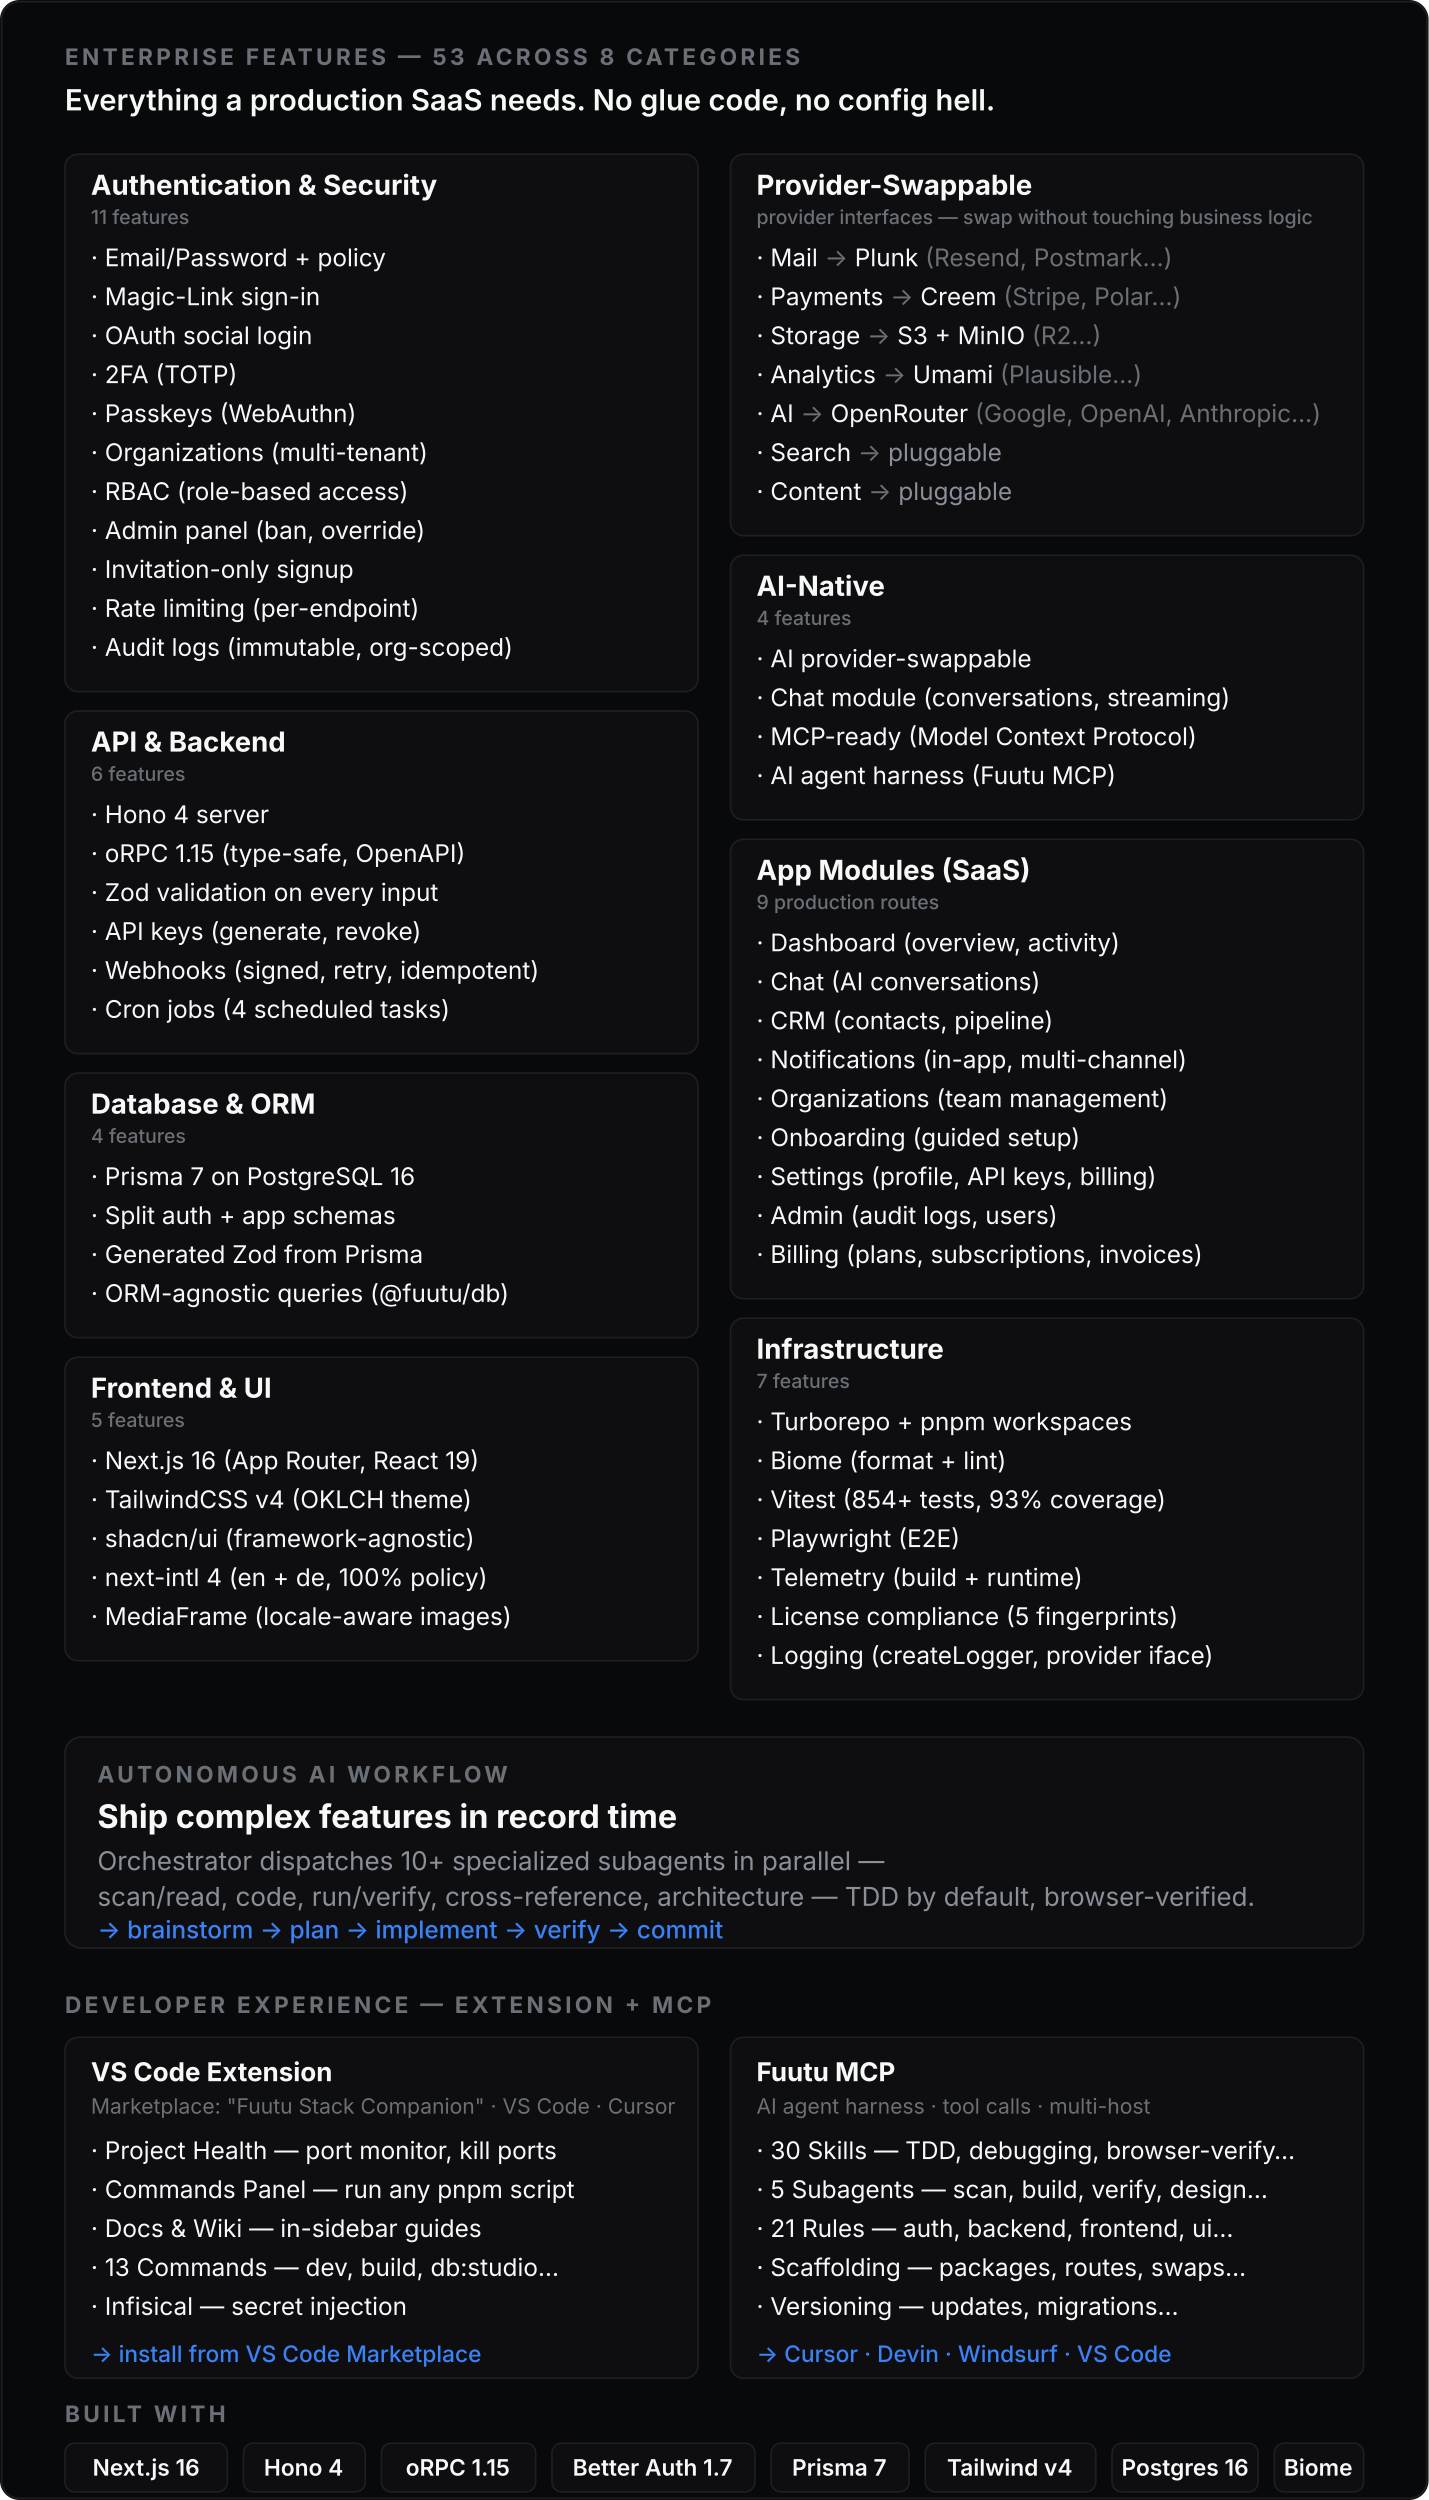
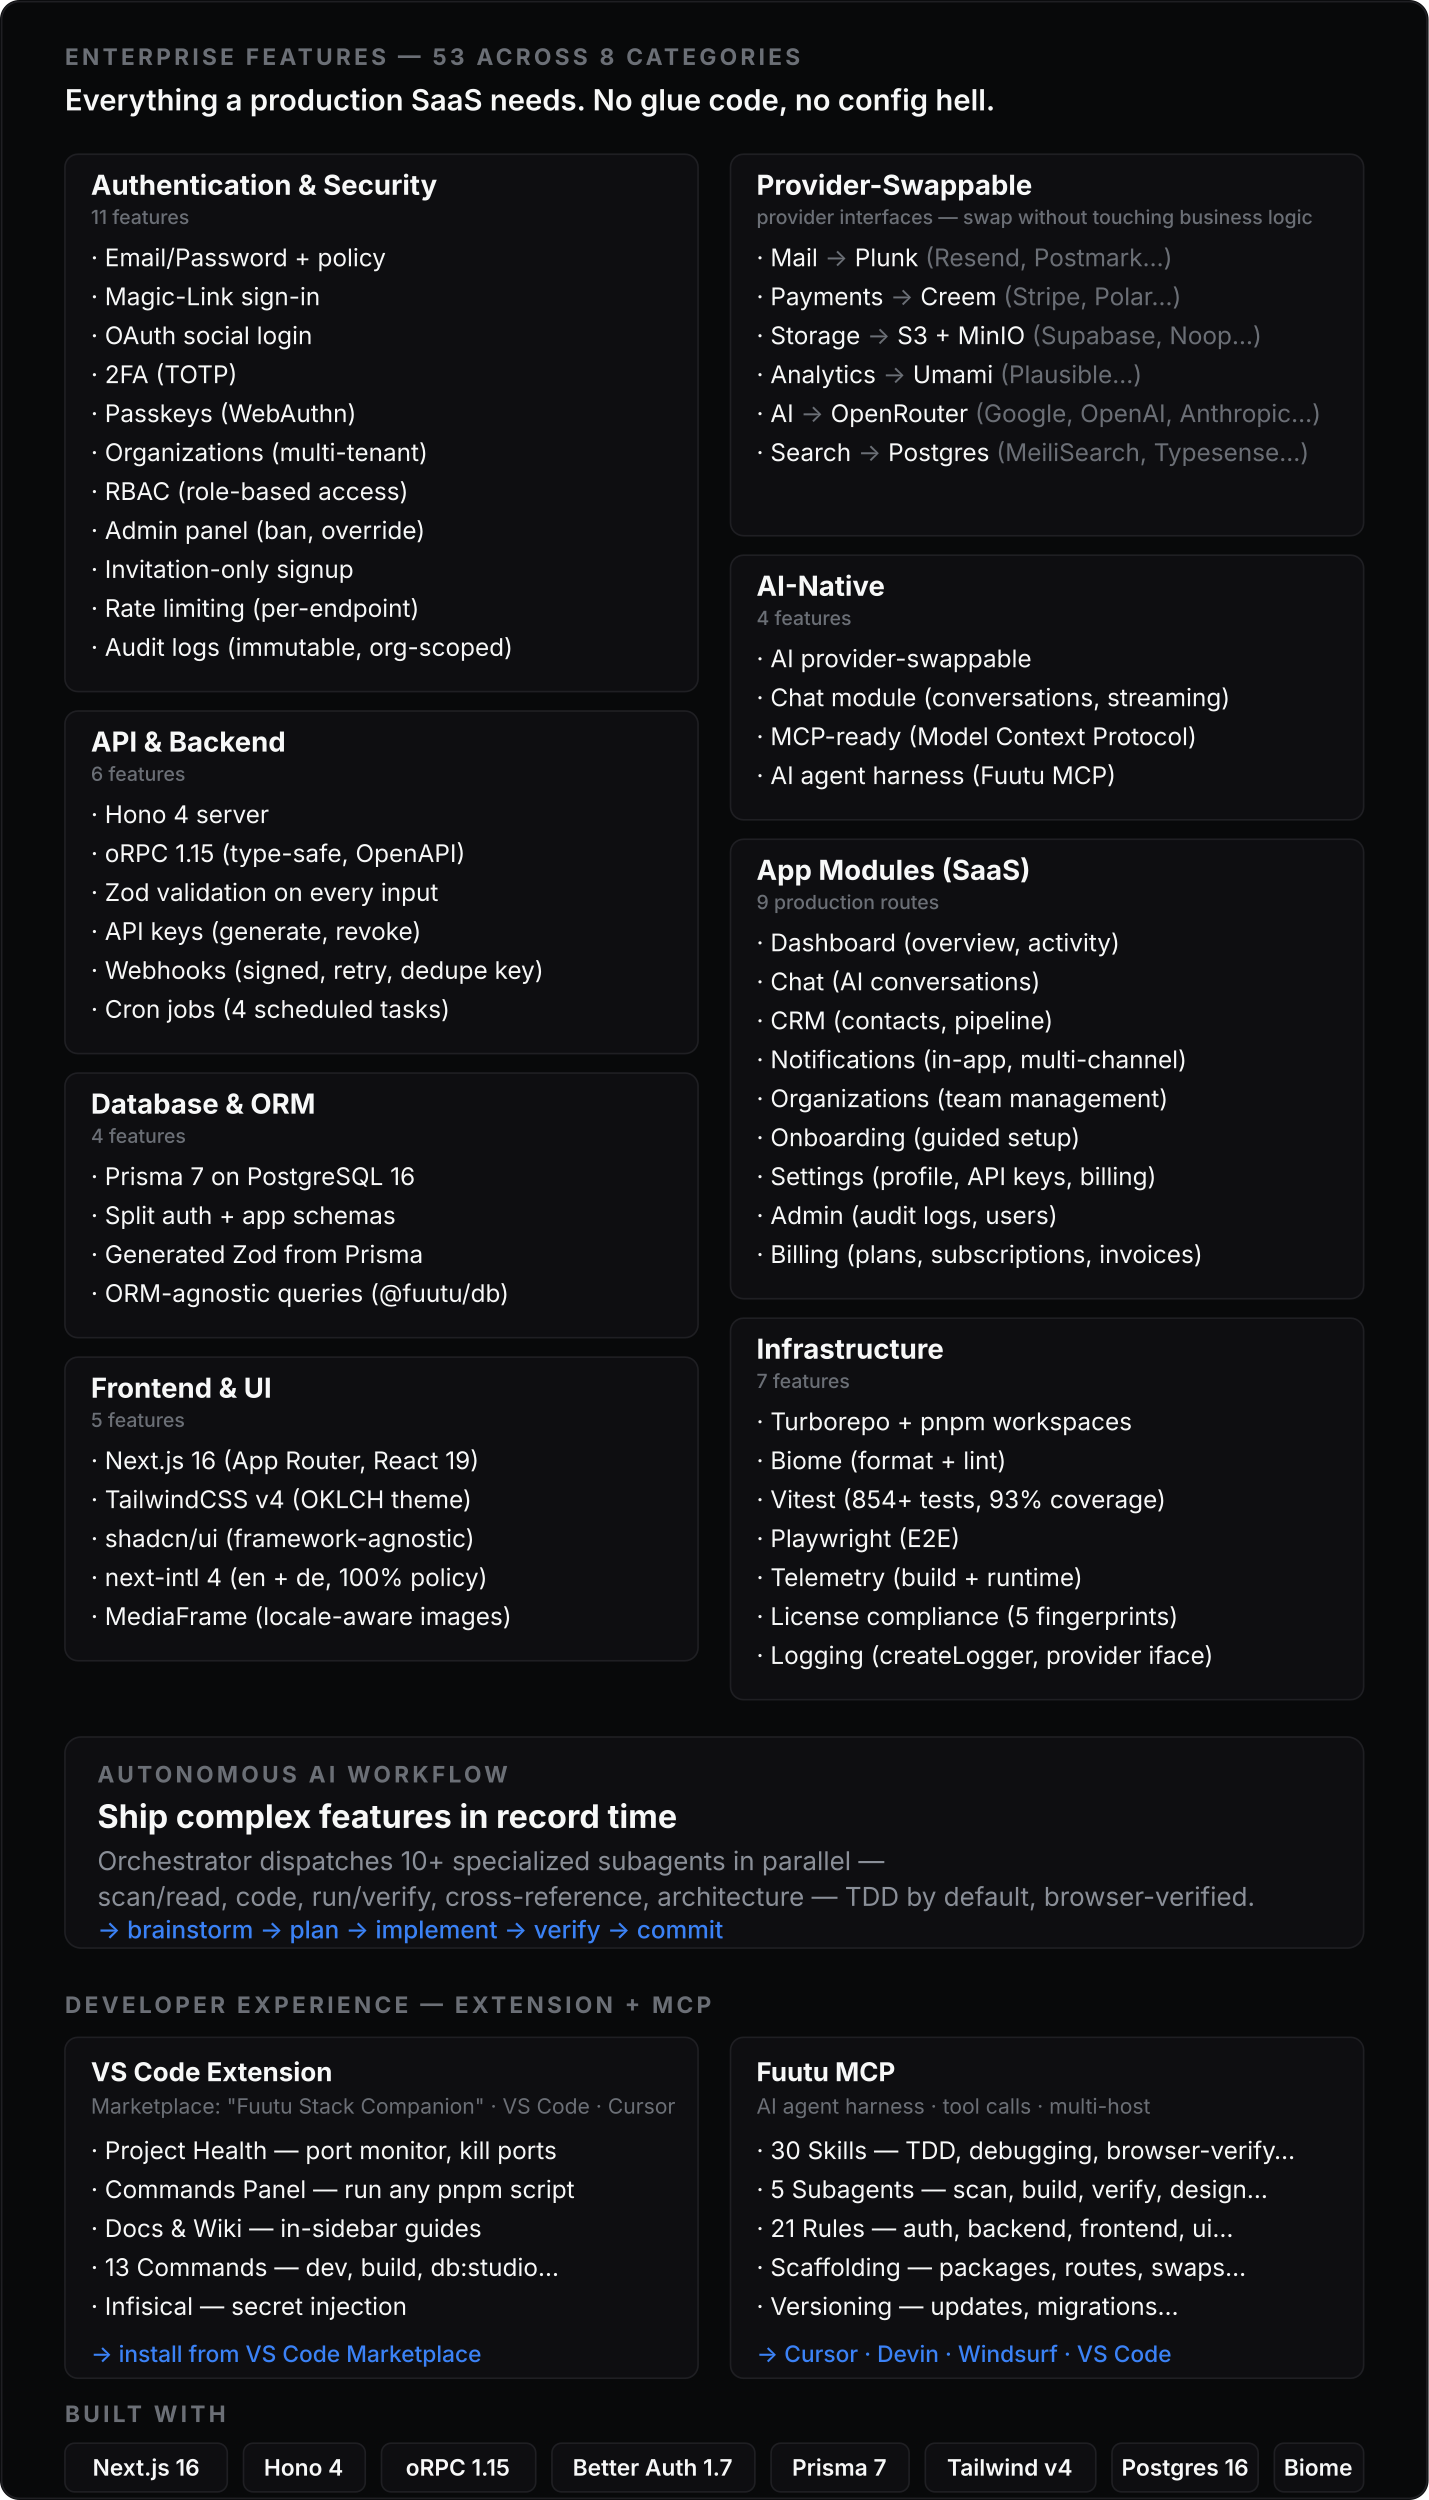
<svg xmlns="http://www.w3.org/2000/svg" viewBox="0 0 880 1540" width="100%" role="img" aria-label="Fuutu Stack — 53 enterprise features, AI workflow, agent harness, tech stack">
  <rect width="880" height="1540" rx="12" fill="#08090A" />
  <rect x="1" y="1" width="878" height="1538" rx="11" fill="none" stroke="#1F1F23" stroke-width="1" />
  <text x="40" y="40" font-family="system-ui, -apple-system, sans-serif" font-size="14" font-weight="700" fill="#6B6F76" letter-spacing="2">
    ENTERPRISE FEATURES — 53 ACROSS 8 CATEGORIES
  </text>
  <text x="40" y="68" font-family="system-ui, -apple-system, sans-serif" font-size="18" font-weight="600" fill="#F7F8F8">
    Everything a production SaaS needs. No glue code, no config hell.
  </text>
  <rect x="40" y="95" width="390" height="331" rx="8" fill="#0E0E11" stroke="#1F1F23" stroke-width="1" />
  <text x="56" y="120" font-family="system-ui, -apple-system, sans-serif" font-size="17" font-weight="700" fill="#F7F8F8">
    Authentication &amp; Security
  </text>
  <text x="56" y="138" font-family="system-ui, -apple-system, sans-serif" font-size="12" font-weight="500" fill="#6B6F76">
    11 features
  </text>
  <g font-family="system-ui, -apple-system, sans-serif" font-size="15" font-weight="400" fill="#F7F8F8">
    <text x="56" y="164">· Email/Password + policy</text>
    <text x="56" y="188">· Magic-Link sign-in</text>
    <text x="56" y="212">· OAuth social login</text>
    <text x="56" y="236">· 2FA (TOTP)</text>
    <text x="56" y="260">· Passkeys (WebAuthn)</text>
    <text x="56" y="284">· Organizations (multi-tenant)</text>
    <text x="56" y="308">· RBAC (role-based access)</text>
    <text x="56" y="332">· Admin panel (ban, override)</text>
    <text x="56" y="356">· Invitation-only signup</text>
    <text x="56" y="380">· Rate limiting (per-endpoint)</text>
    <text x="56" y="404">· Audit logs (immutable, org-scoped)</text>
  </g>
  <rect x="40" y="438" width="390" height="211" rx="8" fill="#0E0E11" stroke="#1F1F23" stroke-width="1" />
  <text x="56" y="463" font-family="system-ui, -apple-system, sans-serif" font-size="17" font-weight="700" fill="#F7F8F8">
    API &amp; Backend
  </text>
  <text x="56" y="481" font-family="system-ui, -apple-system, sans-serif" font-size="12" font-weight="500" fill="#6B6F76">
    6 features
  </text>
  <g font-family="system-ui, -apple-system, sans-serif" font-size="15" font-weight="400" fill="#F7F8F8">
    <text x="56" y="507">· Hono 4 server</text>
    <text x="56" y="531">· oRPC 1.15 (type-safe, OpenAPI)</text>
    <text x="56" y="555">· Zod validation on every input</text>
    <text x="56" y="579">· API keys (generate, revoke)</text>
-     <text x="56" y="603">· Webhooks (signed, retry, idempotent)</text>
+     <text x="56" y="603">· Webhooks (signed, retry, dedupe key)</text>
    <text x="56" y="627">· Cron jobs (4 scheduled tasks)</text>
  </g>
  <rect x="40" y="661" width="390" height="163" rx="8" fill="#0E0E11" stroke="#1F1F23" stroke-width="1" />
  <text x="56" y="686" font-family="system-ui, -apple-system, sans-serif" font-size="17" font-weight="700" fill="#F7F8F8">
    Database &amp; ORM
  </text>
  <text x="56" y="704" font-family="system-ui, -apple-system, sans-serif" font-size="12" font-weight="500" fill="#6B6F76">
    4 features
  </text>
  <g font-family="system-ui, -apple-system, sans-serif" font-size="15" font-weight="400" fill="#F7F8F8">
    <text x="56" y="730">· Prisma 7 on PostgreSQL 16</text>
    <text x="56" y="754">· Split auth + app schemas</text>
    <text x="56" y="778">· Generated Zod from Prisma</text>
    <text x="56" y="802">· ORM-agnostic queries (@fuutu/db)</text>
  </g>
  <rect x="40" y="836" width="390" height="187" rx="8" fill="#0E0E11" stroke="#1F1F23" stroke-width="1" />
  <text x="56" y="861" font-family="system-ui, -apple-system, sans-serif" font-size="17" font-weight="700" fill="#F7F8F8">
    Frontend &amp; UI
  </text>
  <text x="56" y="879" font-family="system-ui, -apple-system, sans-serif" font-size="12" font-weight="500" fill="#6B6F76">
    5 features
  </text>
  <g font-family="system-ui, -apple-system, sans-serif" font-size="15" font-weight="400" fill="#F7F8F8">
    <text x="56" y="905">· Next.js 16 (App Router, React 19)</text>
    <text x="56" y="929">· TailwindCSS v4 (OKLCH theme)</text>
    <text x="56" y="953">· shadcn/ui (framework-agnostic)</text>
    <text x="56" y="977">· next-intl 4 (en + de, 100% policy)</text>
    <text x="56" y="1001">· MediaFrame (locale-aware images)</text>
  </g>
  <rect x="450" y="95" width="390" height="235" rx="8" fill="#0E0E11" stroke="#1F1F23" stroke-width="1" />
  <text x="466" y="120" font-family="system-ui, -apple-system, sans-serif" font-size="17" font-weight="700" fill="#F7F8F8">
    Provider-Swappable
  </text>
  <text x="466" y="138" font-family="system-ui, -apple-system, sans-serif" font-size="12" font-weight="500" fill="#6B6F76">
    provider interfaces — swap without touching business logic
  </text>
  <g font-family="system-ui, -apple-system, sans-serif" font-size="15" font-weight="400">
    <text x="466" y="164" fill="#F7F8F8">· Mail <tspan fill="#6B6F76">→</tspan>
      <tspan fill="#F7F8F8">Plunk</tspan>
      <tspan fill="#6B6F76">(Resend, Postmark…)</tspan>
    </text>
    <text x="466" y="188" fill="#F7F8F8">· Payments <tspan fill="#6B6F76">→</tspan>
      <tspan fill="#F7F8F8">Creem</tspan>
      <tspan fill="#6B6F76">(Stripe, Polar…)</tspan>
    </text>
    <text x="466" y="212" fill="#F7F8F8">· Storage <tspan fill="#6B6F76">→</tspan>
      <tspan fill="#F7F8F8">S3 + MinIO</tspan>
-       <tspan fill="#6B6F76">(R2…)</tspan>
+       <tspan fill="#6B6F76">(Supabase, Noop…)</tspan>
    </text>
    <text x="466" y="236" fill="#F7F8F8">· Analytics <tspan fill="#6B6F76">→</tspan>
      <tspan fill="#F7F8F8">Umami</tspan>
      <tspan fill="#6B6F76">(Plausible…)</tspan>
    </text>
    <text x="466" y="260" fill="#F7F8F8">· AI <tspan fill="#6B6F76">→</tspan>
      <tspan fill="#F7F8F8">OpenRouter</tspan>
      <tspan fill="#6B6F76">(Google, OpenAI, Anthropic…)</tspan>
    </text>
    <text x="466" y="284" fill="#F7F8F8">· Search <tspan fill="#6B6F76">→</tspan>
-       <tspan fill="#8A8F98">pluggable</tspan>
-     </text>
-     <text x="466" y="308" fill="#F7F8F8">· Content <tspan fill="#6B6F76">→</tspan>
-       <tspan fill="#8A8F98">pluggable</tspan>
+       <tspan fill="#F7F8F8">Postgres</tspan>
+       <tspan fill="#6B6F76">(MeiliSearch, Typesense…)</tspan>
    </text>
  </g>
  <rect x="450" y="342" width="390" height="163" rx="8" fill="#0E0E11" stroke="#1F1F23" stroke-width="1" />
  <text x="466" y="367" font-family="system-ui, -apple-system, sans-serif" font-size="17" font-weight="700" fill="#F7F8F8">
    AI-Native
  </text>
  <text x="466" y="385" font-family="system-ui, -apple-system, sans-serif" font-size="12" font-weight="500" fill="#6B6F76">
    4 features
  </text>
  <g font-family="system-ui, -apple-system, sans-serif" font-size="15" font-weight="400" fill="#F7F8F8">
    <text x="466" y="411">· AI provider-swappable</text>
    <text x="466" y="435">· Chat module (conversations, streaming)</text>
    <text x="466" y="459">· MCP-ready (Model Context Protocol)</text>
    <text x="466" y="483">· AI agent harness (Fuutu MCP)</text>
  </g>
  <rect x="450" y="517" width="390" height="283" rx="8" fill="#0E0E11" stroke="#1F1F23" stroke-width="1" />
  <text x="466" y="542" font-family="system-ui, -apple-system, sans-serif" font-size="17" font-weight="700" fill="#F7F8F8">
    App Modules (SaaS)
  </text>
  <text x="466" y="560" font-family="system-ui, -apple-system, sans-serif" font-size="12" font-weight="500" fill="#6B6F76">
    9 production routes
  </text>
  <g font-family="system-ui, -apple-system, sans-serif" font-size="15" font-weight="400" fill="#F7F8F8">
    <text x="466" y="586">· Dashboard (overview, activity)</text>
    <text x="466" y="610">· Chat (AI conversations)</text>
    <text x="466" y="634">· CRM (contacts, pipeline)</text>
    <text x="466" y="658">· Notifications (in-app, multi-channel)</text>
    <text x="466" y="682">· Organizations (team management)</text>
    <text x="466" y="706">· Onboarding (guided setup)</text>
    <text x="466" y="730">· Settings (profile, API keys, billing)</text>
    <text x="466" y="754">· Admin (audit logs, users)</text>
    <text x="466" y="778">· Billing (plans, subscriptions, invoices)</text>
  </g>
  <rect x="450" y="812" width="390" height="235" rx="8" fill="#0E0E11" stroke="#1F1F23" stroke-width="1" />
  <text x="466" y="837" font-family="system-ui, -apple-system, sans-serif" font-size="17" font-weight="700" fill="#F7F8F8">
    Infrastructure
  </text>
  <text x="466" y="855" font-family="system-ui, -apple-system, sans-serif" font-size="12" font-weight="500" fill="#6B6F76">
    7 features
  </text>
  <g font-family="system-ui, -apple-system, sans-serif" font-size="15" font-weight="400" fill="#F7F8F8">
    <text x="466" y="881">· Turborepo + pnpm workspaces</text>
    <text x="466" y="905">· Biome (format + lint)</text>
    <text x="466" y="929">· Vitest (854+ tests, 93% coverage)</text>
    <text x="466" y="953">· Playwright (E2E)</text>
    <text x="466" y="977">· Telemetry (build + runtime)</text>
    <text x="466" y="1001">· License compliance (5 fingerprints)</text>
    <text x="466" y="1025">· Logging (createLogger, provider iface)</text>
  </g>
  <rect x="40" y="1070" width="800" height="130" rx="10" fill="#0E0E11" stroke="#1F1F23" stroke-width="1" />
  <text x="60" y="1098" font-family="system-ui, -apple-system, sans-serif" font-size="14" font-weight="700" fill="#6B6F76" letter-spacing="2">
    AUTONOMOUS AI WORKFLOW
  </text>
  <text x="60" y="1126" font-family="system-ui, -apple-system, sans-serif" font-size="20" font-weight="700" fill="#F7F8F8">
    Ship complex features in record time
  </text>
  <text x="60" y="1152" font-family="system-ui, -apple-system, sans-serif" font-size="16" font-weight="400" fill="#8A8F98">
    Orchestrator dispatches 10+ specialized subagents in parallel —
  </text>
  <text x="60" y="1174" font-family="system-ui, -apple-system, sans-serif" font-size="16" font-weight="400" fill="#8A8F98">
    scan/read, code, run/verify, cross-reference, architecture — TDD by default, browser-verified.
  </text>
  <text x="60" y="1194" font-family="system-ui, -apple-system, sans-serif" font-size="15" font-weight="500" fill="#3B82F6">
    → brainstorm → plan → implement → verify → commit
  </text>
  <text x="40" y="1240" font-family="system-ui, -apple-system, sans-serif" font-size="14" font-weight="700" fill="#6B6F76" letter-spacing="2">
    DEVELOPER EXPERIENCE — EXTENSION + MCP
  </text>
  <rect x="40" y="1255" width="390" height="210" rx="8" fill="#0E0E11" stroke="#1F1F23" stroke-width="1" />
  <text x="56" y="1282" font-family="system-ui, -apple-system, sans-serif" font-size="16" font-weight="700" fill="#F7F8F8">
    VS Code Extension
  </text>
  <text x="56" y="1302" font-family="system-ui, -apple-system, sans-serif" font-size="13" font-weight="400" fill="#6B6F76">
    Marketplace: "Fuutu Stack Companion" · VS Code · Cursor
  </text>
  <g font-family="system-ui, -apple-system, sans-serif" font-size="15" font-weight="400" fill="#F7F8F8">
    <text x="56" y="1330">· Project Health — port monitor, kill ports</text>
    <text x="56" y="1354">· Commands Panel — run any pnpm script</text>
    <text x="56" y="1378">· Docs &amp; Wiki — in-sidebar guides</text>
    <text x="56" y="1402">· 13 Commands — dev, build, db:studio…</text>
    <text x="56" y="1426">· Infisical — secret injection</text>
  </g>
  <text x="56" y="1455" font-family="system-ui, -apple-system, sans-serif" font-size="14" font-weight="500" fill="#3B82F6">
    → install from VS Code Marketplace
  </text>
  <rect x="450" y="1255" width="390" height="210" rx="8" fill="#0E0E11" stroke="#1F1F23" stroke-width="1" />
  <text x="466" y="1282" font-family="system-ui, -apple-system, sans-serif" font-size="16" font-weight="700" fill="#F7F8F8">
    Fuutu MCP
  </text>
  <text x="466" y="1302" font-family="system-ui, -apple-system, sans-serif" font-size="13" font-weight="400" fill="#6B6F76">
    AI agent harness · tool calls · multi-host
  </text>
  <g font-family="system-ui, -apple-system, sans-serif" font-size="15" font-weight="400" fill="#F7F8F8">
    <text x="466" y="1330">· 30 Skills — TDD, debugging, browser-verify…</text>
    <text x="466" y="1354">· 5 Subagents — scan, build, verify, design…</text>
    <text x="466" y="1378">· 21 Rules — auth, backend, frontend, ui…</text>
    <text x="466" y="1402">· Scaffolding — packages, routes, swaps…</text>
    <text x="466" y="1426">· Versioning — updates, migrations…</text>
  </g>
  <text x="466" y="1455" font-family="system-ui, -apple-system, sans-serif" font-size="14" font-weight="500" fill="#3B82F6">
    → Cursor · Devin · Windsurf · VS Code
  </text>
  <text x="40" y="1492" font-family="system-ui, -apple-system, sans-serif" font-size="14" font-weight="700" fill="#6B6F76" letter-spacing="2">
    BUILT WITH
  </text>
  <g font-family="system-ui, -apple-system, sans-serif" font-size="14" font-weight="600">
    <rect x="40" y="1505" width="100" height="30" rx="6" fill="#0E0E11" stroke="#1F1F23" stroke-width="1" />
    <text x="90" y="1525" text-anchor="middle" fill="#F7F8F8">Next.js 16</text>
    <rect x="150" y="1505" width="75" height="30" rx="6" fill="#0E0E11" stroke="#1F1F23" stroke-width="1" />
    <text x="187" y="1525" text-anchor="middle" fill="#F7F8F8">Hono 4</text>
    <rect x="235" y="1505" width="95" height="30" rx="6" fill="#0E0E11" stroke="#1F1F23" stroke-width="1" />
    <text x="282" y="1525" text-anchor="middle" fill="#F7F8F8">oRPC 1.15</text>
    <rect x="340" y="1505" width="125" height="30" rx="6" fill="#0E0E11" stroke="#1F1F23" stroke-width="1" />
    <text x="402" y="1525" text-anchor="middle" fill="#F7F8F8">Better Auth 1.7</text>
    <rect x="475" y="1505" width="85" height="30" rx="6" fill="#0E0E11" stroke="#1F1F23" stroke-width="1" />
    <text x="517" y="1525" text-anchor="middle" fill="#F7F8F8">Prisma 7</text>
    <rect x="570" y="1505" width="105" height="30" rx="6" fill="#0E0E11" stroke="#1F1F23" stroke-width="1" />
    <text x="622" y="1525" text-anchor="middle" fill="#F7F8F8">Tailwind v4</text>
    <rect x="685" y="1505" width="90" height="30" rx="6" fill="#0E0E11" stroke="#1F1F23" stroke-width="1" />
    <text x="730" y="1525" text-anchor="middle" fill="#F7F8F8">Postgres 16</text>
    <rect x="785" y="1505" width="55" height="30" rx="6" fill="#0E0E11" stroke="#1F1F23" stroke-width="1" />
    <text x="812" y="1525" text-anchor="middle" fill="#F7F8F8">Biome</text>
  </g>
</svg>
